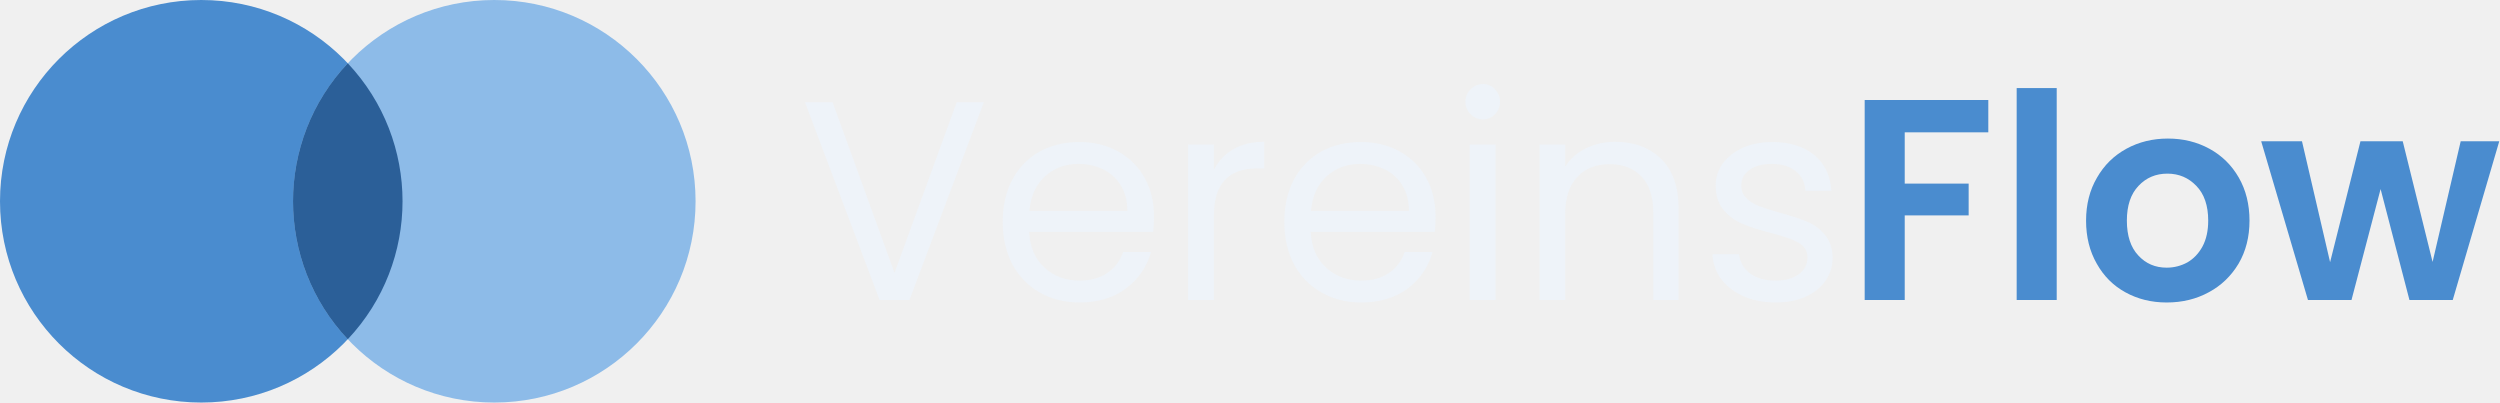
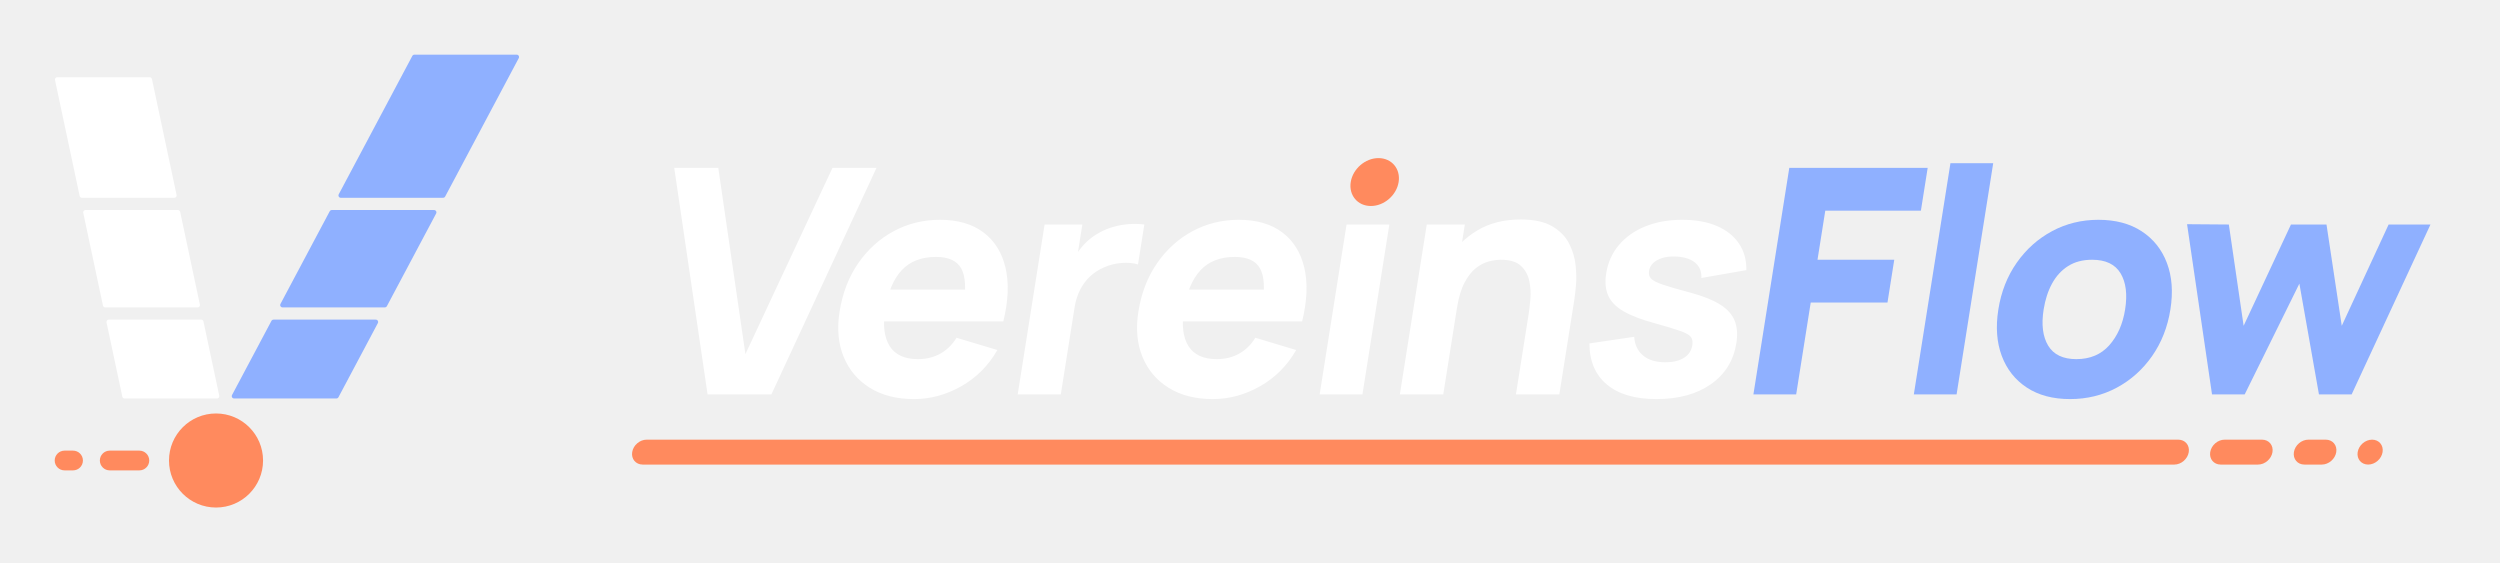
- <svg xmlns="http://www.w3.org/2000/svg" viewBox="0 0 1005 162" role="img" aria-label="VereinsFlow – Bringt Vereinsarbeit in Fluss">
-   <g transform="scale(0.62) translate(-655 -290)">
-     <circle cx="785.5" cy="420.5" r="130.5" fill="#4a8ccf" />
-     <circle cx="975.5" cy="420.5" r="130.5" fill="#8dbbe8" />
-     <path d="M880.5 331.03A130.5 130.5 0 0 0 880.5 509.97A130.5 130.5 0 0 0 880.5 331.03Z" fill="#2b5f98" />
+ <svg xmlns="http://www.w3.org/2000/svg" width="1325" height="298" viewBox="-28.8 -28.8 1324.7 297.6" role="img" aria-label="VereinsFlow – Bringt Vereinsarbeit in Fluss">
+   <g transform="translate(-40.62 53.08) scale(0.9969)">
+     <rect x="64.93" y="157.22" width="26.25" height="10.50" rx="5.25" fill="#FF8A5E" />
+     <rect x="40.93" y="157.22" width="15.00" height="10.50" rx="5.25" fill="#FF8A5E" />
+     <path d="M42.32 -40.00 L91.40 -40.00 L104.49 21.58 L55.41 21.58 Z" fill="#FFFFFF" stroke="#FFFFFF" stroke-width="2.5" stroke-linejoin="round" />
+     <path d="M57.33 30.58 L106.40 30.58 L116.87 79.84 L67.80 79.84 Z" fill="#FFFFFF" stroke="#FFFFFF" stroke-width="2.5" stroke-linejoin="round" />
+     <path d="M69.71 88.84 L118.78 88.84 L127.16 128.25 L78.09 128.25 Z" fill="#FFFFFF" stroke="#FFFFFF" stroke-width="2.5" stroke-linejoin="round" />
+     <path d="M286.49 -52.00 L232.13 -52.00 L193.00 21.58 L247.37 21.58 Z" fill="#8FB0FF" stroke="#8FB0FF" stroke-width="2.5" stroke-linejoin="round" />
+     <path d="M242.58 30.58 L188.22 30.58 L162.03 79.84 L216.39 79.84 Z" fill="#8FB0FF" stroke="#8FB0FF" stroke-width="2.5" stroke-linejoin="round" />
+     <path d="M211.60 88.84 L157.24 88.84 L136.29 128.25 L190.65 128.25 Z" fill="#8FB0FF" stroke="#8FB0FF" stroke-width="2.5" stroke-linejoin="round" />
+     <circle cx="126.68" cy="162.47" r="25.00" fill="#FF8A5E" />
  </g>
-   <g transform="translate(-216.4 -613.4)">
-     <path d="M601 654.5L611.9 654.5L582 734L570 734L540 654.5L551.1 654.5L576 723.1L601 654.5M680.3 700.4Q680.3 703.3 680 706.6L630.1 706.6Q630.6 715.9 636.4 721.1Q642.1 726.2 650.4 726.2Q657.1 726.2 661.6 723.1Q666.1 720 667.9 714.7L679.1 714.7Q676.6 723.7 669 729.4Q661.5 735 650.4 735Q641.5 735 634.4 731Q627.4 727 623.4 719.7Q619.5 712.3 619.5 702.6Q619.5 693 623.3 685.7Q627.2 678.4 634.2 674.4Q641.2 670.5 650.4 670.5Q659.2 670.5 666.1 674.4Q672.9 678.3 676.6 685Q680.3 691.8 680.3 700.4M669.6 698.2Q669.6 692.3 667 688Q664.4 683.7 659.9 681.5Q655.4 679.3 649.9 679.3Q642 679.3 636.5 684.3Q631 689.3 630.2 698.2L669.6 698.2M704.4 681.7Q707.1 676.3 712.2 673.4Q717.3 670.4 724.6 670.4L724.6 681.1L721.8 681.1Q704.4 681.1 704.4 700L704.4 734L694 734L694 671.5L704.4 671.5L704.4 681.7M793.5 700.4Q793.5 703.3 793.2 706.6L743.3 706.6Q743.8 715.9 749.6 721.1Q755.3 726.2 763.6 726.2Q770.3 726.2 774.8 723.1Q779.3 720 781.1 714.7L792.3 714.7Q789.8 723.7 782.3 729.4Q774.7 735 763.6 735Q754.7 735 747.7 731Q740.6 727 736.6 719.7Q732.7 712.3 732.7 702.6Q732.7 693 736.5 685.7Q740.4 678.4 747.4 674.4Q754.4 670.5 763.6 670.5Q772.4 670.5 779.3 674.4Q786.1 678.3 789.8 685Q793.5 691.8 793.5 700.4M782.8 698.2Q782.8 692.3 780.2 688Q777.6 683.7 773.1 681.5Q768.6 679.3 763.1 679.3Q755.2 679.3 749.7 684.3Q744.2 689.3 743.4 698.2L782.8 698.2M812.6 661.4Q809.6 661.4 807.6 659.3Q805.5 657.3 805.5 654.3Q805.5 651.4 807.6 649.3Q809.6 647.2 812.6 647.2Q815.4 647.2 817.4 649.3Q819.4 651.4 819.4 654.3Q819.4 657.3 817.4 659.3Q815.4 661.4 812.6 661.4M807.2 671.5L817.6 671.5L817.6 734L807.2 734L807.2 671.5M865.7 670.4Q877.1 670.4 884.2 677.3Q891.2 684.2 891.2 697.2L891.2 734L881 734L881 698.7Q881 689.3 876.3 684.4Q871.6 679.4 863.5 679.4Q855.3 679.4 850.5 684.5Q845.6 689.7 845.6 699.5L845.6 734L835.3 734L835.3 671.5L845.6 671.5L845.6 680.4Q848.7 675.6 854 673Q859.3 670.4 865.7 670.4M930.3 735Q923.2 735 917.5 732.6Q911.8 730.1 908.4 725.7Q905.1 721.3 904.8 715.6L915.5 715.6Q916 720.3 919.9 723.3Q923.8 726.2 930.2 726.2Q936.1 726.2 939.6 723.6Q943 721 943 717Q943 712.9 939.3 710.9Q935.7 708.9 928.1 707Q921.1 705.2 916.7 703.3Q912.3 701.4 909.2 697.7Q906.1 694 906.1 687.9Q906.1 683.2 908.9 679.2Q911.8 675.2 917 672.8Q922.2 670.5 929 670.5Q939.3 670.5 945.7 675.7Q952.1 681 952.6 690.1L942.2 690.1Q941.9 685.2 938.3 682.2Q934.7 679.3 928.6 679.3Q923 679.3 919.7 681.7Q916.4 684.1 916.4 687.9Q916.4 691 918.4 693Q920.4 695 923.4 696.2Q926.5 697.4 931.8 698.9Q938.5 700.7 942.8 702.5Q947 704.2 950 707.8Q953 711.3 953.1 717Q953.1 722.1 950.3 726.2Q947.4 730.4 942.2 732.7Q937.1 735 930.3 735" fill="#eef3f9" />
-     <path d="M966 653.6L1015.7 653.6L1015.7 666.6L982.1 666.6L982.1 687.2L1007.8 687.2L1007.8 700L982.1 700L982.1 734L966 734L966 653.6M1027.1 648.8L1043.2 648.8L1043.2 734L1027.1 734L1027.1 648.8M1087.4 735Q1078.2 735 1070.8 730.9Q1063.5 726.9 1059.3 719.4Q1055 711.9 1055 702.1Q1055 692.3 1059.4 684.8Q1063.7 677.3 1071.2 673.2Q1078.7 669.1 1087.9 669.1Q1097.1 669.1 1104.6 673.2Q1112.1 677.3 1116.4 684.8Q1120.7 692.3 1120.7 702.1Q1120.7 711.9 1116.3 719.4Q1111.8 726.9 1104.3 730.9Q1096.8 735 1087.4 735M1087.4 721Q1091.8 721 1095.7 718.9Q1099.5 716.7 1101.8 712.5Q1104.1 708.2 1104.1 702.1Q1104.1 693 1099.3 688.1Q1094.6 683.2 1087.7 683.2Q1080.7 683.2 1076.1 688.1Q1071.4 693 1071.4 702.1Q1071.4 711.2 1076 716.1Q1080.5 721 1087.4 721M1205.6 670.2L1221.1 670.2L1202.4 734L1185 734L1173.4 689.4L1161.7 734L1144.2 734L1125.4 670.2L1141.8 670.2L1153.1 718.8L1165.3 670.2L1182.3 670.2L1194.3 718.7" fill="#4a8ccf" />
+   <g transform="translate(308.63 180.00)">
+     <g transform="skewX(-9)">
+       <path d="M37.5 0 0.83 -120H24.17L54.17 -21.33L84.67 -120H108L71.33 0ZM147.33 2.5Q133.5 2.5 122.96 -3.46Q112.42 -9.42 106.46 -19.88Q100.5 -30.33 100.5 -43.83Q100.5 -58.58 106.33 -69.5Q112.17 -80.42 122.42 -86.46Q132.67 -92.5 146 -92.5Q160.17 -92.5 170.08 -85.83Q180 -79.17 184.75 -67.08Q189.5 -55 188.08 -38.67H165.67V-47Q165.67 -60.75 161.29 -66.79Q156.92 -72.83 147 -72.83Q135.42 -72.83 129.96 -65.79Q124.5 -58.75 124.5 -45Q124.5 -32.42 129.96 -25.54Q135.42 -18.67 146 -18.67Q152.67 -18.67 157.42 -21.58Q162.17 -24.5 164.67 -30L187.33 -23.5Q182.25 -11.17 171.29 -4.33Q160.33 2.5 147.33 2.5ZM117.5 -38.67V-55.5H177.17V-38.67ZM201.83 0V-90H221.83V-68L219.67 -70.83Q221.42 -75.5 224.33 -79.33Q227.25 -83.17 231.5 -85.67Q234.75 -87.67 238.58 -88.79Q242.42 -89.92 246.5 -90.21Q250.58 -90.5 254.67 -90V-68.83Q250.92 -70 245.96 -69.63Q241 -69.25 237 -67.33Q233 -65.5 230.25 -62.46Q227.5 -59.42 226.08 -55.29Q224.67 -51.17 224.67 -46V0ZM305.67 2.5Q291.83 2.5 281.29 -3.46Q270.75 -9.42 264.79 -19.88Q258.83 -30.33 258.83 -43.83Q258.83 -58.58 264.67 -69.5Q270.5 -80.42 280.75 -86.46Q291 -92.5 304.33 -92.5Q318.5 -92.5 328.42 -85.83Q338.33 -79.17 343.08 -67.08Q347.83 -55 346.42 -38.67H324V-47Q324 -60.75 319.62 -66.79Q315.25 -72.83 305.33 -72.83Q293.75 -72.83 288.29 -65.79Q282.83 -58.75 282.83 -45Q282.83 -32.42 288.29 -25.54Q293.75 -18.67 304.33 -18.67Q311 -18.67 315.75 -21.58Q320.5 -24.5 323 -30L345.67 -23.5Q340.58 -11.17 329.62 -4.33Q318.67 2.5 305.67 2.5ZM275.83 -38.67V-55.5H335.5V-38.67ZM361.83 0V-90H384.5V0ZM465.83 0V-42.5Q465.83 -45.58 465.5 -50.38Q465.17 -55.17 463.42 -60Q461.67 -64.83 457.71 -68.08Q453.75 -71.33 446.5 -71.33Q443.58 -71.33 440.25 -70.42Q436.92 -69.5 434 -66.88Q431.08 -64.25 429.21 -59.17Q427.33 -54.08 427.33 -45.67L414.33 -51.83Q414.33 -62.5 418.67 -71.83Q423 -81.17 431.71 -86.92Q440.42 -92.67 453.67 -92.67Q464.25 -92.67 470.92 -89.08Q477.58 -85.5 481.29 -80Q485 -74.5 486.58 -68.54Q488.17 -62.58 488.5 -57.67Q488.83 -52.75 488.83 -50.5V0ZM404.33 0V-90H424.5V-60.17H427.33V0ZM540.67 2.5Q523.67 2.5 513.21 -5.21Q502.75 -12.92 500.5 -27L523.67 -30.5Q525.08 -24.17 529.96 -20.58Q534.83 -17 542.33 -17Q548.5 -17 551.83 -19.38Q555.17 -21.75 555.17 -26Q555.17 -28.67 553.83 -30.29Q552.5 -31.92 547.88 -33.5Q543.25 -35.08 533.5 -37.67Q522.5 -40.5 515.92 -44Q509.33 -47.5 506.42 -52.38Q503.5 -57.25 503.5 -64.17Q503.5 -72.83 507.92 -79.21Q512.33 -85.58 520.38 -89.04Q528.42 -92.5 539.33 -92.5Q549.92 -92.5 558.08 -89.25Q566.25 -86 571.29 -80Q576.33 -74 577.5 -65.83L554.33 -61.67Q553.75 -66.67 550 -69.58Q546.25 -72.5 539.83 -73Q533.58 -73.42 529.79 -71.33Q526 -69.25 526 -65.33Q526 -63 527.62 -61.42Q529.25 -59.83 534.38 -58.17Q539.5 -56.5 550 -53.83Q560.25 -51.17 566.46 -47.62Q572.67 -44.08 575.5 -39.12Q578.33 -34.17 578.33 -27.17Q578.33 -13.33 568.33 -5.42Q558.33 2.5 540.67 2.5Z" fill="#FFFFFF" />
+       <path d="M11.67 0V-120H85V-97.33H34.33V-71.33H75V-48.67H34.33V0ZM96.67 0V-122.5H119.33V0ZM179.83 2.5Q166.25 2.5 156 -3.58Q145.75 -9.67 140.04 -20.38Q134.33 -31.08 134.33 -45Q134.33 -59.08 140.17 -69.79Q146 -80.5 156.25 -86.5Q166.5 -92.5 179.83 -92.5Q193.42 -92.5 203.71 -86.42Q214 -80.33 219.75 -69.62Q225.5 -58.92 225.5 -45Q225.5 -31 219.71 -20.29Q213.92 -9.58 203.63 -3.54Q193.33 2.5 179.83 2.5ZM179.83 -18.67Q190.75 -18.67 196.13 -26.04Q201.5 -33.42 201.5 -45Q201.5 -57 196.04 -64.17Q190.58 -71.33 179.83 -71.33Q172.42 -71.33 167.67 -68Q162.92 -64.67 160.63 -58.75Q158.33 -52.83 158.33 -45Q158.33 -32.92 163.79 -25.79Q169.25 -18.67 179.83 -18.67ZM254.67 0 227.17 -90.17 249.33 -90 265.67 -36.33 282.25 -90H301.08L317.67 -36.33L334 -90H356.17L328.67 0H311.33L291.67 -58.67L272 0Z" transform="translate(580.00 0)" fill="#8FB0FF" />
+       <circle cx="373.17" cy="-112.50" r="12.69" fill="#FF8A5E" />
+       <rect x="2.40" y="24.00" width="824.80" height="13.20" rx="6.60" fill="#FF8A5E" />
+       <rect x="838.56" y="24.00" width="33.00" height="13.20" rx="6.60" fill="#FF8A5E" />
+       <rect x="882.91" y="24.00" width="22.44" height="13.20" rx="6.60" fill="#FF8A5E" />
+       <rect x="916.70" y="24.00" width="13.20" height="13.20" rx="6.60" fill="#FF8A5E" />
+     </g>
  </g>
</svg>
